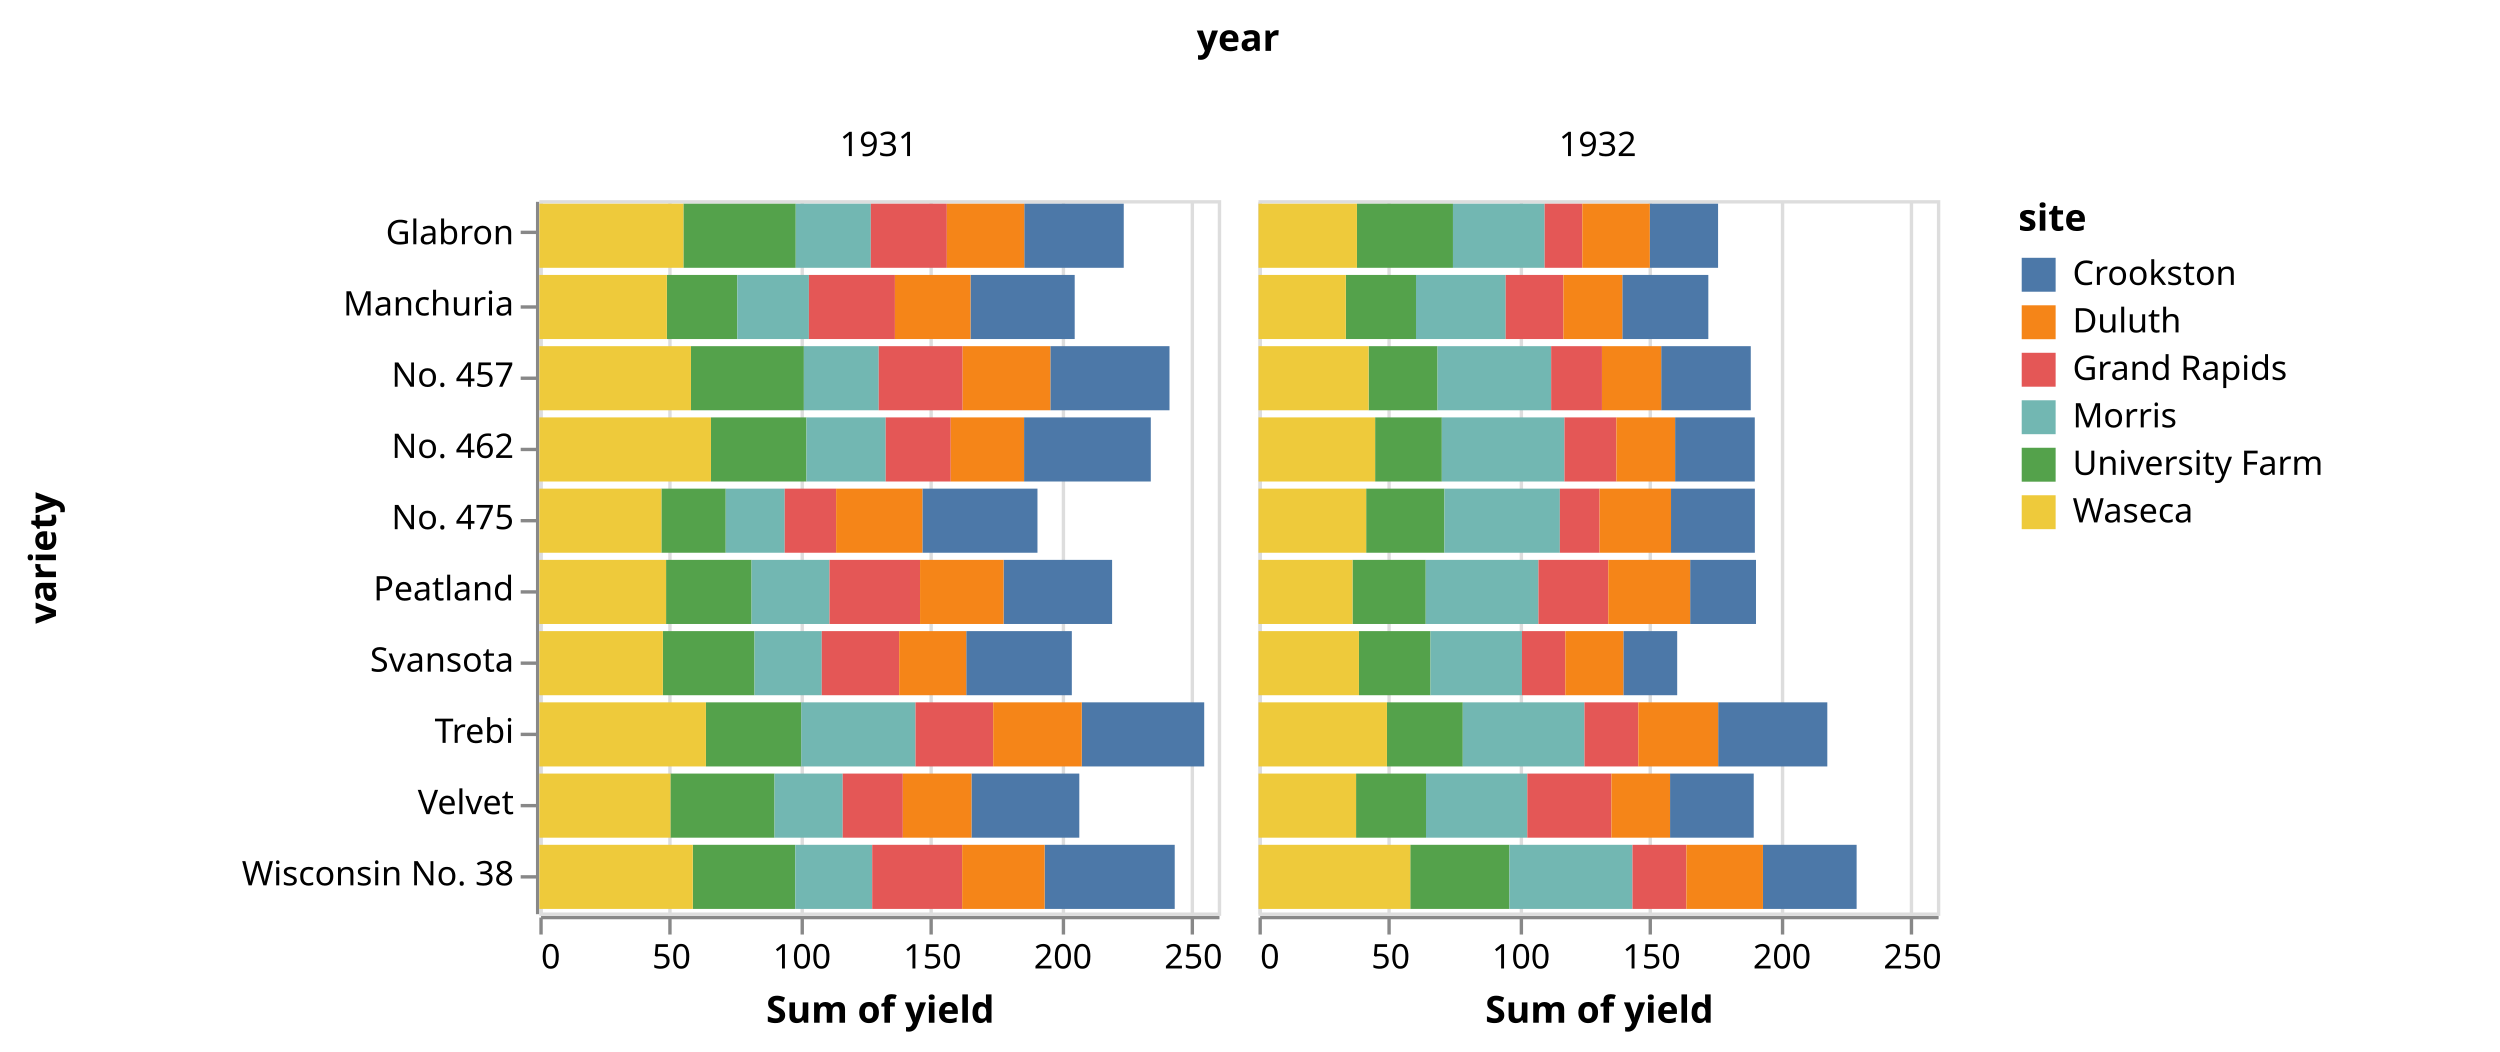
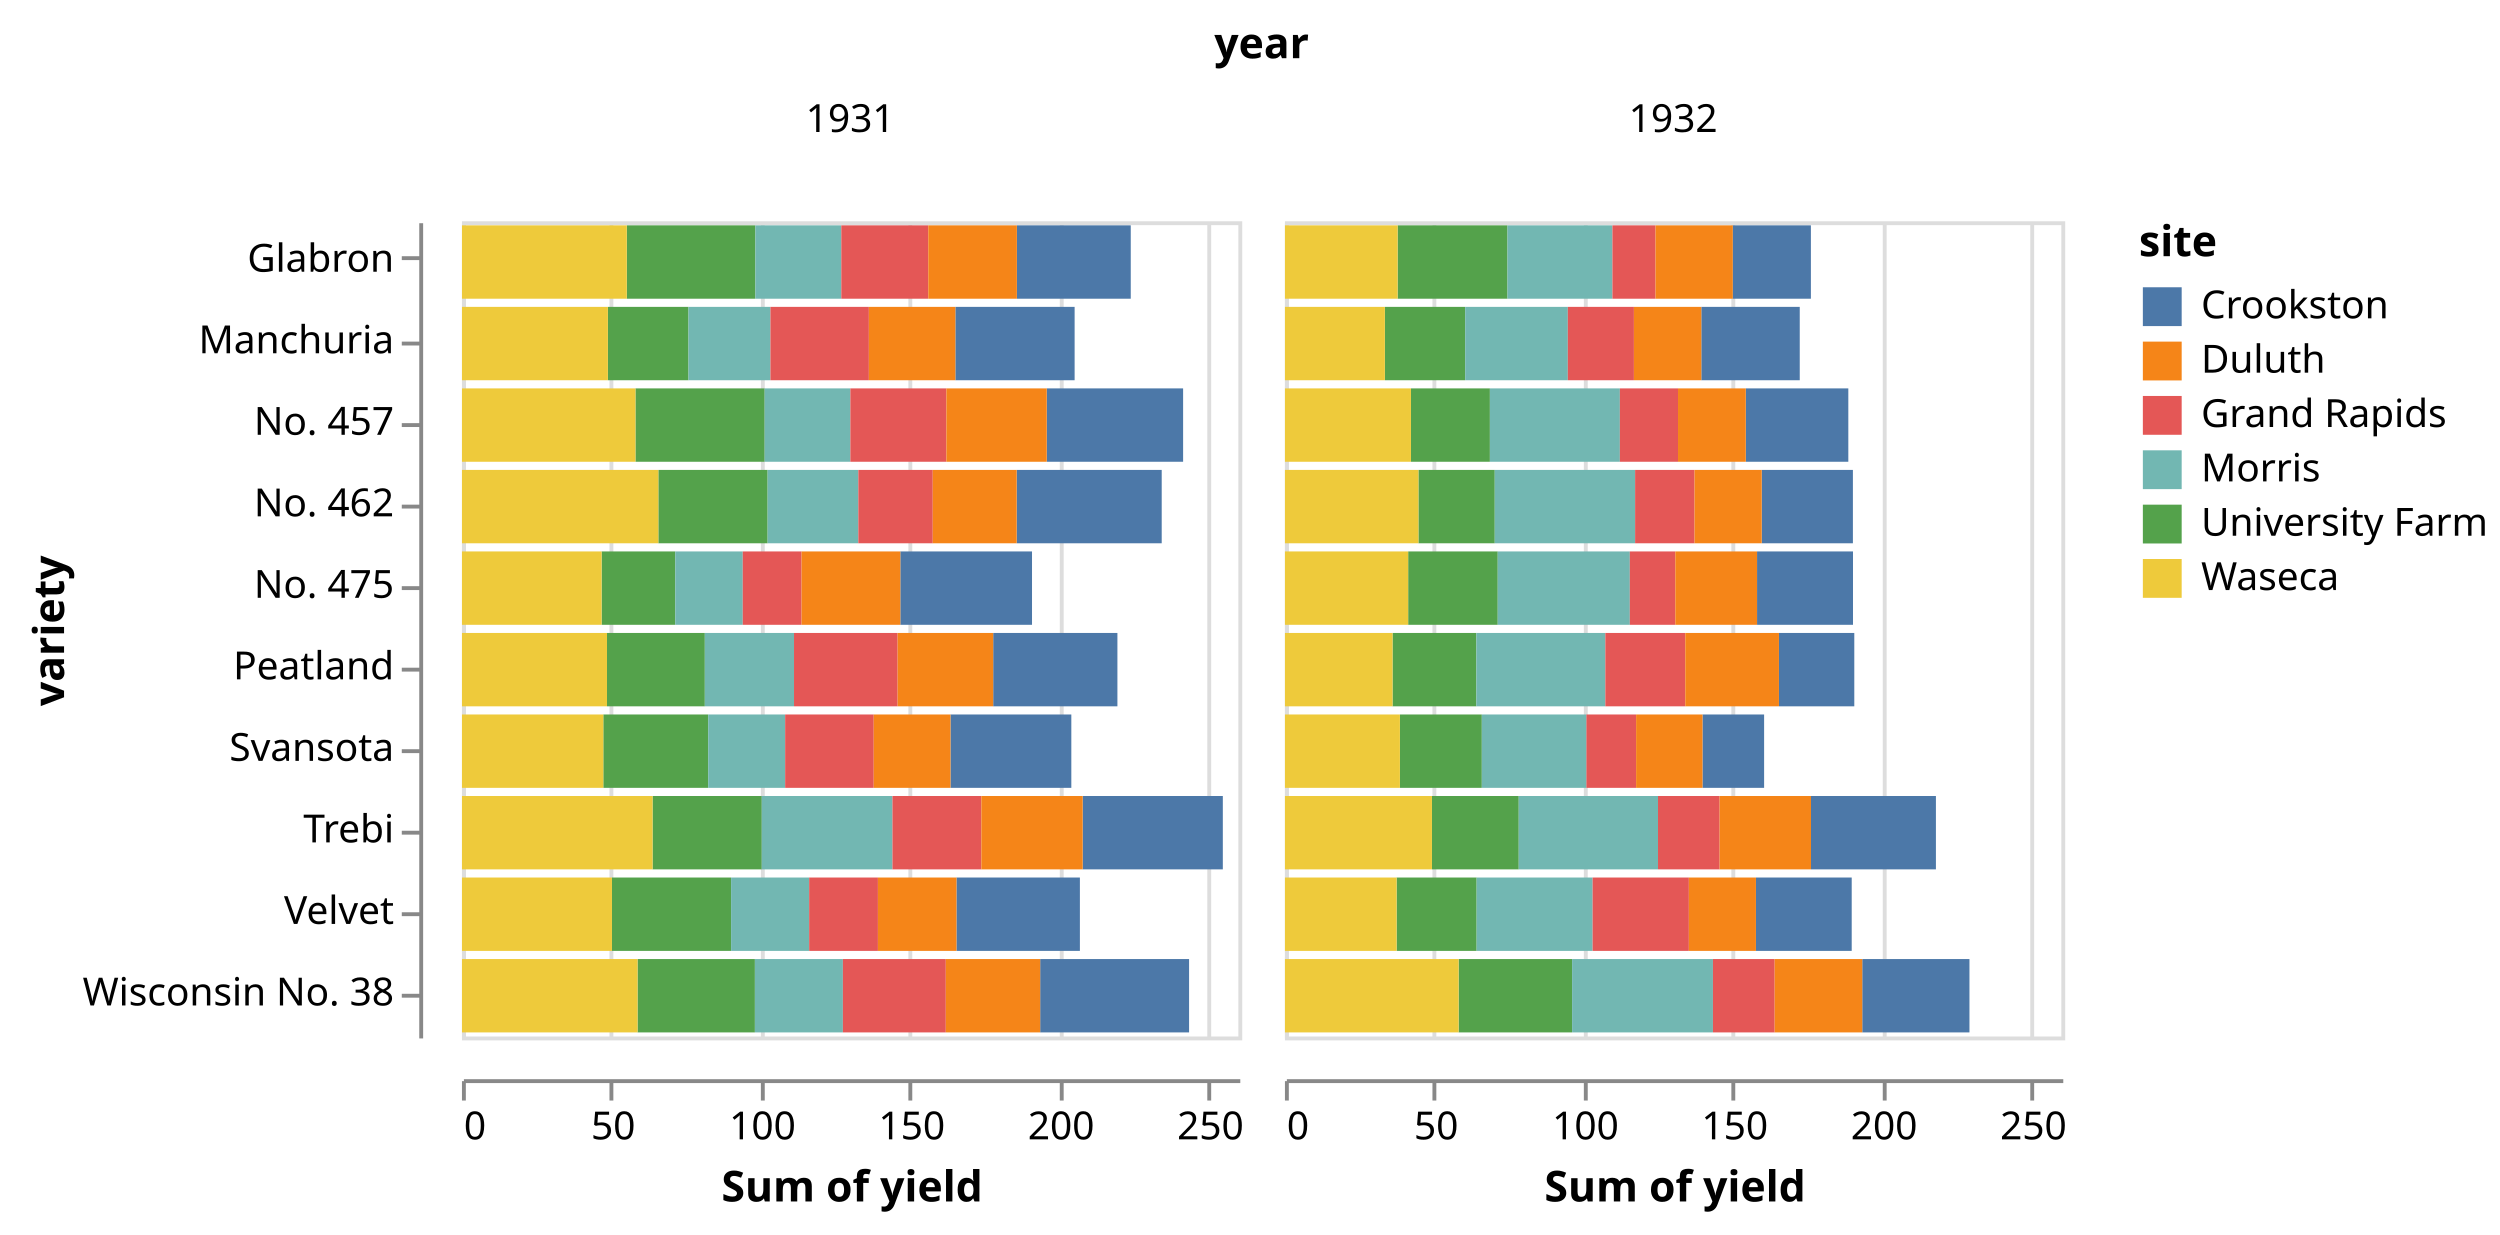
- <svg xmlns="http://www.w3.org/2000/svg" class="marks" width="737" height="310" viewBox="0 0 737 310" version="1.1">
-   <g transform="translate(159,59)">
+ <svg xmlns="http://www.w3.org/2000/svg" class="marks" width="644" height="318" viewBox="0 0 644 318" version="1.1">
+   <g transform="translate(119,57)">
    <g class="mark-group role-frame root">
      <g transform="translate(0,0)">
        <path class="background" d="M0,0h0v0h0Z" style="fill: none;" />
        <g>
-           <g class="mark-group role-column-title column-title">
-             <g transform="translate(206,-32)">
+           <g class="mark-group role-column-title column_title">
+             <g transform="translate(206,-42)">
              <path class="background" d="M0,0h0v0h0Z" style="fill: none;" />
              <g>
-                 <g class="mark-text role-title" style="pointer-events: none;">
-                   <text text-anchor="middle" transform="translate(0,-12)" style="font-family: sans-serif; font-size: 11px; font-weight: bold; fill: #000; opacity: 1;">year</text>
+                 <g class="mark-text role-column-title-text">
+                   <text text-anchor="middle" transform="translate(0,0)" style="font-family: sans-serif; font-size: 11px; font-weight: bold; fill: #000;">year</text>
                </g>
              </g>
            </g>
          </g>
          <g class="mark-group role-row-header row_header">
-             <g transform="translate(-1,0)">
+             <g transform="translate(-11,0)">
              <path class="background" d="M0,0h0v210h0Z" style="fill: none;" />
              <g>
                <g class="mark-group role-axis">
                  <g transform="translate(0.5,0.5)">
                    <path class="background" d="M0,0h0v0h0Z" style="pointer-events: none; fill: none;" />
                    <g>
                      <g class="mark-rule role-axis-tick" style="pointer-events: none;">
                        <line transform="translate(0,9)" x2="-5" y2="0" style="fill: none; stroke: #888; stroke-width: 1; opacity: 1;" />
                        <line transform="translate(0,31)" x2="-5" y2="0" style="fill: none; stroke: #888; stroke-width: 1; opacity: 1;" />
                        <line transform="translate(0,52)" x2="-5" y2="0" style="fill: none; stroke: #888; stroke-width: 1; opacity: 1;" />
                        <line transform="translate(0,73)" x2="-5" y2="0" style="fill: none; stroke: #888; stroke-width: 1; opacity: 1;" />
                        <line transform="translate(0,94)" x2="-5" y2="0" style="fill: none; stroke: #888; stroke-width: 1; opacity: 1;" />
                        <line transform="translate(0,115)" x2="-5" y2="0" style="fill: none; stroke: #888; stroke-width: 1; opacity: 1;" />
                        <line transform="translate(0,136)" x2="-5" y2="0" style="fill: none; stroke: #888; stroke-width: 1; opacity: 1;" />
                        <line transform="translate(0,157)" x2="-5" y2="0" style="fill: none; stroke: #888; stroke-width: 1; opacity: 1;" />
                        <line transform="translate(0,178)" x2="-5" y2="0" style="fill: none; stroke: #888; stroke-width: 1; opacity: 1;" />
                        <line transform="translate(0,199)" x2="-5" y2="0" style="fill: none; stroke: #888; stroke-width: 1; opacity: 1;" />
                      </g>
                      <g class="mark-text role-axis-label" style="pointer-events: none;">
                        <text text-anchor="end" transform="translate(-7,12.5)" style="font-family: sans-serif; font-size: 10px; fill: #000; opacity: 1;">Glabron</text>
                        <text text-anchor="end" transform="translate(-7,33.5)" style="font-family: sans-serif; font-size: 10px; fill: #000; opacity: 1;">Manchuria</text>
                        <text text-anchor="end" transform="translate(-7,54.5)" style="font-family: sans-serif; font-size: 10px; fill: #000; opacity: 1;">No. 457</text>
                        <text text-anchor="end" transform="translate(-7,75.5)" style="font-family: sans-serif; font-size: 10px; fill: #000; opacity: 1;">No. 462</text>
                        <text text-anchor="end" transform="translate(-7,96.5)" style="font-family: sans-serif; font-size: 10px; fill: #000; opacity: 1;">No. 475</text>
                        <text text-anchor="end" transform="translate(-7,117.5)" style="font-family: sans-serif; font-size: 10px; fill: #000; opacity: 1;">Peatland</text>
                        <text text-anchor="end" transform="translate(-7,138.5)" style="font-family: sans-serif; font-size: 10px; fill: #000; opacity: 1;">Svansota</text>
                        <text text-anchor="end" transform="translate(-7,159.5)" style="font-family: sans-serif; font-size: 10px; fill: #000; opacity: 1;">Trebi</text>
                        <text text-anchor="end" transform="translate(-7,180.5)" style="font-family: sans-serif; font-size: 10px; fill: #000; opacity: 1;">Velvet</text>
                        <text text-anchor="end" transform="translate(-7,201.5)" style="font-family: sans-serif; font-size: 10px; fill: #000; opacity: 1;">Wisconsin No. 38</text>
                      </g>
                      <g class="mark-rule role-axis-domain" style="pointer-events: none;">
                        <line transform="translate(0,0)" x2="0" y2="210" style="fill: none; stroke: #888; stroke-width: 1; opacity: 1;" />
                      </g>
                      <g class="mark-text role-axis-title" style="pointer-events: none;">
-                         <text text-anchor="middle" transform="translate(-140,105) rotate(-90) translate(0,-2)" style="font-family: sans-serif; font-size: 11px; font-weight: bold; fill: #000; opacity: 1;">variety</text>
+                         <text text-anchor="middle" transform="translate(-90,105) rotate(-90) translate(0,-2)" style="font-family: sans-serif; font-size: 11px; font-weight: bold; fill: #000; opacity: 1;">variety</text>
                      </g>
                    </g>
                  </g>
                </g>
              </g>
            </g>
          </g>
          <g class="mark-group role-column-header column_header">
-             <g transform="translate(0,-1)">
+             <g transform="translate(0,-11)">
              <path class="background" d="M0,0h200v0h-200Z" style="fill: none;" />
              <g>
                <g class="mark-text role-title" style="pointer-events: none;">
                  <text text-anchor="middle" transform="translate(100,-12)" style="font-family: sans-serif; font-size: 10px; fill: #000; opacity: 1;">1931</text>
                </g>
              </g>
            </g>
-             <g transform="translate(212,-1)">
+             <g transform="translate(212,-11)">
              <path class="background" d="M0,0h200v0h-200Z" style="fill: none;" />
              <g>
                <g class="mark-text role-title" style="pointer-events: none;">
                  <text text-anchor="middle" transform="translate(100,-12)" style="font-family: sans-serif; font-size: 10px; fill: #000; opacity: 1;">1932</text>
                </g>
              </g>
            </g>
          </g>
          <g class="mark-group role-column-footer column_footer">
-             <g transform="translate(0,211)">
+             <g transform="translate(0,221)">
              <path class="background" d="M0,0h200v0h-200Z" style="fill: none;" />
              <g>
                <g class="mark-group role-axis">
                  <g transform="translate(0.5,0.5)">
                    <path class="background" d="M0,0h0v0h0Z" style="pointer-events: none; fill: none;" />
                    <g>
                      <g class="mark-rule role-axis-tick" style="pointer-events: none;">
                        <line transform="translate(0,0)" x2="0" y2="5" style="fill: none; stroke: #888; stroke-width: 1; opacity: 1;" />
                        <line transform="translate(38,0)" x2="0" y2="5" style="fill: none; stroke: #888; stroke-width: 1; opacity: 1;" />
                        <line transform="translate(77,0)" x2="0" y2="5" style="fill: none; stroke: #888; stroke-width: 1; opacity: 1;" />
                        <line transform="translate(115,0)" x2="0" y2="5" style="fill: none; stroke: #888; stroke-width: 1; opacity: 1;" />
                        <line transform="translate(154,0)" x2="0" y2="5" style="fill: none; stroke: #888; stroke-width: 1; opacity: 1;" />
                        <line transform="translate(192,0)" x2="0" y2="5" style="fill: none; stroke: #888; stroke-width: 1; opacity: 1;" />
                      </g>
                      <g class="mark-text role-axis-label" style="pointer-events: none;">
                        <text text-anchor="start" transform="translate(0,15)" style="font-family: sans-serif; font-size: 10px; fill: #000; opacity: 1;">0</text>
                        <text text-anchor="middle" transform="translate(38.46154,15)" style="font-family: sans-serif; font-size: 10px; fill: #000; opacity: 1;">50</text>
                        <text text-anchor="middle" transform="translate(76.92308,15)" style="font-family: sans-serif; font-size: 10px; fill: #000; opacity: 1;">100</text>
                        <text text-anchor="middle" transform="translate(115.3846,15)" style="font-family: sans-serif; font-size: 10px; fill: #000; opacity: 1;">150</text>
                        <text text-anchor="middle" transform="translate(153.8462,15)" style="font-family: sans-serif; font-size: 10px; fill: #000; opacity: 1;">200</text>
                        <text text-anchor="middle" transform="translate(192.3077,15)" style="font-family: sans-serif; font-size: 10px; fill: #000; opacity: 1;">250</text>
                      </g>
                      <g class="mark-rule role-axis-domain" style="pointer-events: none;">
                        <line transform="translate(0,0)" x2="200" y2="0" style="fill: none; stroke: #888; stroke-width: 1; opacity: 1;" />
                      </g>
                      <g class="mark-text role-axis-title" style="pointer-events: none;">
                        <text text-anchor="middle" transform="translate(100,31)" style="font-family: sans-serif; font-size: 11px; font-weight: bold; fill: #000; opacity: 1;">Sum of yield</text>
                      </g>
                    </g>
                  </g>
                </g>
              </g>
            </g>
-             <g transform="translate(212,211)">
+             <g transform="translate(212,221)">
              <path class="background" d="M0,0h200v0h-200Z" style="fill: none;" />
              <g>
                <g class="mark-group role-axis">
                  <g transform="translate(0.5,0.5)">
                    <path class="background" d="M0,0h0v0h0Z" style="pointer-events: none; fill: none;" />
                    <g>
                      <g class="mark-rule role-axis-tick" style="pointer-events: none;">
                        <line transform="translate(0,0)" x2="0" y2="5" style="fill: none; stroke: #888; stroke-width: 1; opacity: 1;" />
                        <line transform="translate(38,0)" x2="0" y2="5" style="fill: none; stroke: #888; stroke-width: 1; opacity: 1;" />
                        <line transform="translate(77,0)" x2="0" y2="5" style="fill: none; stroke: #888; stroke-width: 1; opacity: 1;" />
                        <line transform="translate(115,0)" x2="0" y2="5" style="fill: none; stroke: #888; stroke-width: 1; opacity: 1;" />
                        <line transform="translate(154,0)" x2="0" y2="5" style="fill: none; stroke: #888; stroke-width: 1; opacity: 1;" />
                        <line transform="translate(192,0)" x2="0" y2="5" style="fill: none; stroke: #888; stroke-width: 1; opacity: 1;" />
                      </g>
                      <g class="mark-text role-axis-label" style="pointer-events: none;">
                        <text text-anchor="start" transform="translate(0,15)" style="font-family: sans-serif; font-size: 10px; fill: #000; opacity: 1;">0</text>
                        <text text-anchor="middle" transform="translate(38.46154,15)" style="font-family: sans-serif; font-size: 10px; fill: #000; opacity: 1;">50</text>
                        <text text-anchor="middle" transform="translate(76.92308,15)" style="font-family: sans-serif; font-size: 10px; fill: #000; opacity: 1;">100</text>
                        <text text-anchor="middle" transform="translate(115.3846,15)" style="font-family: sans-serif; font-size: 10px; fill: #000; opacity: 1;">150</text>
                        <text text-anchor="middle" transform="translate(153.8462,15)" style="font-family: sans-serif; font-size: 10px; fill: #000; opacity: 1;">200</text>
                        <text text-anchor="middle" transform="translate(192.3077,15)" style="font-family: sans-serif; font-size: 10px; fill: #000; opacity: 1;">250</text>
                      </g>
                      <g class="mark-rule role-axis-domain" style="pointer-events: none;">
                        <line transform="translate(0,0)" x2="200" y2="0" style="fill: none; stroke: #888; stroke-width: 1; opacity: 1;" />
                      </g>
                      <g class="mark-text role-axis-title" style="pointer-events: none;">
                        <text text-anchor="middle" transform="translate(100,31)" style="font-family: sans-serif; font-size: 11px; font-weight: bold; fill: #000; opacity: 1;">Sum of yield</text>
                      </g>
                    </g>
                  </g>
                </g>
              </g>
            </g>
          </g>
          <g class="mark-group role-scope cell">
            <g transform="translate(0,0)">
              <path class="background" d="M0.5,0.5h200v210h-200Z" style="fill: none; stroke: #ddd;" />
              <g>
                <g class="mark-group role-axis">
                  <g transform="translate(0.5,210.5)">
                    <path class="background" d="M0,0h0v0h0Z" style="pointer-events: none; fill: none;" />
                    <g>
                      <g class="mark-rule role-axis-grid" style="pointer-events: none;">
                        <line transform="translate(0,0)" x2="0" y2="-210" style="fill: none; stroke: #ddd; stroke-width: 1; opacity: 1;" />
                        <line transform="translate(38,0)" x2="0" y2="-210" style="fill: none; stroke: #ddd; stroke-width: 1; opacity: 1;" />
                        <line transform="translate(77,0)" x2="0" y2="-210" style="fill: none; stroke: #ddd; stroke-width: 1; opacity: 1;" />
                        <line transform="translate(115,0)" x2="0" y2="-210" style="fill: none; stroke: #ddd; stroke-width: 1; opacity: 1;" />
                        <line transform="translate(154,0)" x2="0" y2="-210" style="fill: none; stroke: #ddd; stroke-width: 1; opacity: 1;" />
                        <line transform="translate(192,0)" x2="0" y2="-210" style="fill: none; stroke: #ddd; stroke-width: 1; opacity: 1;" />
                      </g>
                    </g>
                  </g>
                </g>
                <g class="mark-rect role-mark child_marks">
                  <path d="M37.59,22.05h20.769v18.9h-20.769Z" style="fill: #54a24b;" />
                  <path d="M0,22.05h37.59v18.9h-37.59Z" style="fill: #eeca3b;" />
                  <path d="M58.359,22.05h21.103v18.9h-21.103Z" style="fill: #72b7b2;" />
                  <path d="M127.103,22.05h30.718v18.9h-30.718Z" style="fill: #4c78a8;" />
                  <path d="M79.462,22.05h25.359v18.9h-25.359Z" style="fill: #e45756;" />
                  <path d="M104.821,22.05h22.282v18.9h-22.282Z" style="fill: #f58518;" />
                  <path d="M42.462,1.05h33.128v18.9h-33.128Z" style="fill: #54a24b;" />
                  <path d="M0,1.05h42.462v18.9h-42.462Z" style="fill: #eeca3b;" />
                  <path d="M75.59,1.05h22.128v18.9h-22.128Z" style="fill: #72b7b2;" />
                  <path d="M142.949,1.05h29.333v18.9h-29.333Z" style="fill: #4c78a8;" />
                  <path d="M97.718,1.05h22.41v18.9h-22.41Z" style="fill: #e45756;" />
                  <path d="M120.128,1.05h22.821v18.9h-22.821Z" style="fill: #f58518;" />
                  <path d="M36.41,127.05h27.026v18.9h-27.026Z" style="fill: #54a24b;" />
                  <path d="M0,127.05h36.41v18.9h-36.41Z" style="fill: #eeca3b;" />
                  <path d="M63.436,127.05h19.821v18.9h-19.821Z" style="fill: #72b7b2;" />
                  <path d="M125.846,127.05h31.128v18.9h-31.128Z" style="fill: #4c78a8;" />
                  <path d="M83.256,127.05h22.821v18.9h-22.821Z" style="fill: #e45756;" />
                  <path d="M106.077,127.05h19.769v18.9h-19.769Z" style="fill: #f58518;" />
                  <path d="M38.641,169.05h30.692v18.9h-30.692Z" style="fill: #54a24b;" />
                  <path d="M0,169.05h38.641v18.9h-38.641Z" style="fill: #eeca3b;" />
                  <path d="M69.333,169.05h20.103v18.9h-20.103Z" style="fill: #72b7b2;" />
                  <path d="M127.385,169.05h31.795v18.9h-31.795Z" style="fill: #4c78a8;" />
                  <path d="M89.436,169.05h17.718v18.9h-17.718Z" style="fill: #e45756;" />
                  <path d="M107.154,169.05h20.231v18.9h-20.231Z" style="fill: #f58518;" />
                  <path d="M49.103,148.05h28.128v18.9h-28.128Z" style="fill: #54a24b;" />
                  <path d="M0,148.05h49.103v18.9h-49.103Z" style="fill: #eeca3b;" />
                  <path d="M77.231,148.05h33.667v18.9h-33.667Z" style="fill: #72b7b2;" />
                  <path d="M159.897,148.05h36.103v18.9h-36.103Z" style="fill: #4c78a8;" />
                  <path d="M110.897,148.05h22.897v18.9h-22.897Z" style="fill: #e45756;" />
                  <path d="M133.795,148.05h26.103v18.9h-26.103Z" style="fill: #f58518;" />
                  <path d="M44.692,43.05h33.282v18.9h-33.282Z" style="fill: #54a24b;" />
                  <path d="M0,43.05h44.692v18.9h-44.692Z" style="fill: #eeca3b;" />
                  <path d="M77.974,43.05h22.077v18.9h-22.077Z" style="fill: #72b7b2;" />
                  <path d="M150.641,43.05h35.128v18.9h-35.128Z" style="fill: #4c78a8;" />
                  <path d="M100.051,43.05h24.744v18.9h-24.744Z" style="fill: #e45756;" />
                  <path d="M124.795,43.05h25.846v18.9h-25.846Z" style="fill: #f58518;" />
                  <path d="M50.59,64.05h28.154v18.9h-28.154Z" style="fill: #54a24b;" />
                  <path d="M0,64.05h50.59v18.9h-50.59Z" style="fill: #eeca3b;" />
                  <path d="M78.744,64.05h23.359v18.9h-23.359Z" style="fill: #72b7b2;" />
                  <path d="M142.897,64.05h37.359v18.9h-37.359Z" style="fill: #4c78a8;" />
                  <path d="M102.103,64.05h19.179v18.9h-19.179Z" style="fill: #e45756;" />
                  <path d="M121.282,64.05h21.615v18.9h-21.615Z" style="fill: #f58518;" />
                  <path d="M37.359,106.05h25.205v18.9h-25.205Z" style="fill: #54a24b;" />
                  <path d="M0,106.05h37.359v18.9h-37.359Z" style="fill: #eeca3b;" />
                  <path d="M62.564,106.05h22.974v18.9h-22.974Z" style="fill: #72b7b2;" />
                  <path d="M136.846,106.05h32v18.9h-32Z" style="fill: #4c78a8;" />
                  <path d="M85.538,106.05h26.692v18.9h-26.692Z" style="fill: #e45756;" />
                  <path d="M112.231,106.05h24.615v18.9h-24.615Z" style="fill: #f58518;" />
                  <path d="M35.974,85.05h18.974v18.9h-18.974Z" style="fill: #54a24b;" />
                  <path d="M0,85.05h35.974v18.9h-35.974Z" style="fill: #eeca3b;" />
                  <path d="M54.949,85.05h17.385v18.9h-17.385Z" style="fill: #72b7b2;" />
                  <path d="M112.923,85.05h33.923v18.9h-33.923Z" style="fill: #4c78a8;" />
                  <path d="M72.333,85.05h15.154v18.9h-15.154Z" style="fill: #e45756;" />
                  <path d="M87.487,85.05h25.436v18.9h-25.436Z" style="fill: #f58518;" />
                  <path d="M45.231,190.05h30.231v18.9h-30.231Z" style="fill: #54a24b;" />
                  <path d="M0,190.05h45.231v18.9h-45.231Z" style="fill: #eeca3b;" />
                  <path d="M75.462,190.05h22.667v18.9h-22.667Z" style="fill: #72b7b2;" />
                  <path d="M148.949,190.05h38.359v18.9h-38.359Z" style="fill: #4c78a8;" />
                  <path d="M98.128,190.05h26.513v18.9h-26.513Z" style="fill: #e45756;" />
                  <path d="M124.641,190.05h24.308v18.9h-24.308Z" style="fill: #f58518;" />
                </g>
              </g>
            </g>
            <g transform="translate(212,0)">
              <path class="background" d="M0.5,0.5h200v210h-200Z" style="fill: none; stroke: #ddd;" />
              <g>
                <g class="mark-group role-axis">
                  <g transform="translate(0.5,210.5)">
                    <path class="background" d="M0,0h0v0h0Z" style="pointer-events: none; fill: none;" />
                    <g>
                      <g class="mark-rule role-axis-grid" style="pointer-events: none;">
                        <line transform="translate(0,0)" x2="0" y2="-210" style="fill: none; stroke: #ddd; stroke-width: 1; opacity: 1;" />
                        <line transform="translate(38,0)" x2="0" y2="-210" style="fill: none; stroke: #ddd; stroke-width: 1; opacity: 1;" />
                        <line transform="translate(77,0)" x2="0" y2="-210" style="fill: none; stroke: #ddd; stroke-width: 1; opacity: 1;" />
                        <line transform="translate(115,0)" x2="0" y2="-210" style="fill: none; stroke: #ddd; stroke-width: 1; opacity: 1;" />
                        <line transform="translate(154,0)" x2="0" y2="-210" style="fill: none; stroke: #ddd; stroke-width: 1; opacity: 1;" />
                        <line transform="translate(192,0)" x2="0" y2="-210" style="fill: none; stroke: #ddd; stroke-width: 1; opacity: 1;" />
                      </g>
                    </g>
                  </g>
                </g>
                <g class="mark-rect role-mark child_marks">
                  <path d="M25.744,22.05h20.692v18.9h-20.692Z" style="fill: #54a24b;" />
                  <path d="M0,22.05h25.744v18.9h-25.744Z" style="fill: #eeca3b;" />
                  <path d="M46.436,22.05h26.436v18.9h-26.436Z" style="fill: #72b7b2;" />
                  <path d="M107.256,22.05h25.359v18.9h-25.359Z" style="fill: #4c78a8;" />
                  <path d="M72.872,22.05h17.026v18.9h-17.026Z" style="fill: #e45756;" />
                  <path d="M89.897,22.05h17.359v18.9h-17.359Z" style="fill: #f58518;" />
                  <path d="M29.026,1.05h28.308v18.9h-28.308Z" style="fill: #54a24b;" />
                  <path d="M0,1.05h29.026v18.9h-29.026Z" style="fill: #eeca3b;" />
                  <path d="M57.333,1.05h27.026v18.9h-27.026Z" style="fill: #72b7b2;" />
                  <path d="M115.359,1.05h20.128v18.9h-20.128Z" style="fill: #4c78a8;" />
                  <path d="M84.359,1.05h11.103v18.9h-11.103Z" style="fill: #e45756;" />
                  <path d="M95.462,1.05h19.897v18.9h-19.897Z" style="fill: #f58518;" />
                  <path d="M29.615,127.05h21.103v18.9h-21.103Z" style="fill: #54a24b;" />
                  <path d="M0,127.05h29.615v18.9h-29.615Z" style="fill: #eeca3b;" />
                  <path d="M50.718,127.05h26.949v18.9h-26.949Z" style="fill: #72b7b2;" />
                  <path d="M107.564,127.05h15.872v18.9h-15.872Z" style="fill: #4c78a8;" />
                  <path d="M77.667,127.05h12.795v18.9h-12.795Z" style="fill: #e45756;" />
                  <path d="M90.462,127.05h17.103v18.9h-17.103Z" style="fill: #f58518;" />
                  <path d="M28.769,169.05h20.615v18.9h-20.615Z" style="fill: #54a24b;" />
                  <path d="M0,169.05h28.769v18.9h-28.769Z" style="fill: #eeca3b;" />
                  <path d="M49.385,169.05h29.872v18.9h-29.872Z" style="fill: #72b7b2;" />
                  <path d="M121.333,169.05h24.667v18.9h-24.667Z" style="fill: #4c78a8;" />
                  <path d="M79.256,169.05h24.795v18.9h-24.795Z" style="fill: #e45756;" />
                  <path d="M104.051,169.05h17.282v18.9h-17.282Z" style="fill: #f58518;" />
                  <path d="M37.872,148.05h22.359v18.9h-22.359Z" style="fill: #54a24b;" />
                  <path d="M0,148.05h37.872v18.9h-37.872Z" style="fill: #eeca3b;" />
                  <path d="M60.231,148.05h35.872v18.9h-35.872Z" style="fill: #72b7b2;" />
                  <path d="M135.513,148.05h32.179v18.9h-32.179Z" style="fill: #4c78a8;" />
                  <path d="M96.103,148.05h15.872v18.9h-15.872Z" style="fill: #e45756;" />
                  <path d="M111.974,148.05h23.538v18.9h-23.538Z" style="fill: #f58518;" />
                  <path d="M32.462,43.05h20.333v18.9h-20.333Z" style="fill: #54a24b;" />
                  <path d="M0,43.05h32.462v18.9h-32.462Z" style="fill: #eeca3b;" />
                  <path d="M52.795,43.05h33.487v18.9h-33.487Z" style="fill: #72b7b2;" />
                  <path d="M118.718,43.05h26.41v18.9h-26.41Z" style="fill: #4c78a8;" />
                  <path d="M86.282,43.05h14.974v18.9h-14.974Z" style="fill: #e45756;" />
                  <path d="M101.256,43.05h17.462v18.9h-17.462Z" style="fill: #f58518;" />
                  <path d="M34.385,64.05h19.667v18.9h-19.667Z" style="fill: #54a24b;" />
                  <path d="M0,64.05h34.385v18.9h-34.385Z" style="fill: #eeca3b;" />
                  <path d="M54.051,64.05h36.154v18.9h-36.154Z" style="fill: #72b7b2;" />
                  <path d="M122.821,64.05h23.487v18.9h-23.487Z" style="fill: #4c78a8;" />
                  <path d="M90.205,64.05h15.308v18.9h-15.308Z" style="fill: #e45756;" />
                  <path d="M105.513,64.05h17.308v18.9h-17.308Z" style="fill: #f58518;" />
                  <path d="M27.718,106.05h21.59v18.9h-21.59Z" style="fill: #54a24b;" />
                  <path d="M0,106.05h27.718v18.9h-27.718Z" style="fill: #eeca3b;" />
                  <path d="M49.308,106.05h33.231v18.9h-33.231Z" style="fill: #72b7b2;" />
                  <path d="M127.256,106.05h19.41v18.9h-19.41Z" style="fill: #4c78a8;" />
                  <path d="M82.538,106.05h20.59v18.9h-20.59Z" style="fill: #e45756;" />
                  <path d="M103.128,106.05h24.128v18.9h-24.128Z" style="fill: #f58518;" />
                  <path d="M31.744,85.05h23.077v18.9h-23.077Z" style="fill: #54a24b;" />
                  <path d="M0,85.05h31.744v18.9h-31.744Z" style="fill: #eeca3b;" />
                  <path d="M54.821,85.05h34.026v18.9h-34.026Z" style="fill: #72b7b2;" />
                  <path d="M121.615,85.05h24.718v18.9h-24.718Z" style="fill: #4c78a8;" />
                  <path d="M88.846,85.05h11.718v18.9h-11.718Z" style="fill: #e45756;" />
                  <path d="M100.564,85.05h21.051v18.9h-21.051Z" style="fill: #f58518;" />
                  <path d="M44.744,190.05h29.231v18.9h-29.231Z" style="fill: #54a24b;" />
                  <path d="M0,190.05h44.744v18.9h-44.744Z" style="fill: #eeca3b;" />
                  <path d="M73.974,190.05h36.282v18.9h-36.282Z" style="fill: #72b7b2;" />
                  <path d="M148.718,190.05h27.615v18.9h-27.615Z" style="fill: #4c78a8;" />
                  <path d="M110.256,190.05h15.897v18.9h-15.897Z" style="fill: #e45756;" />
                  <path d="M126.154,190.05h22.564v18.9h-22.564Z" style="fill: #f58518;" />
                </g>
              </g>
            </g>
          </g>
          <g class="mark-group role-legend">
-             <g transform="translate(436,0)">
-               <path class="background" d="M0,0h137v98h-137Z" style="pointer-events: none; fill: none;" />
+             <g transform="translate(432,0)">
+               <path class="background" d="M0,0h88v98h-88Z" style="pointer-events: none; fill: none;" />
              <g>
                <g class="mark-group role-legend-entry">
                  <g transform="translate(0,16)">
                    <path class="background" d="M0,0h0v0h0Z" style="pointer-events: none; fill: none;" />
                    <g>
                      <g class="mark-group role-scope">
                        <g transform="translate(0,0)">
-                           <path class="background" d="M0,0h137v12h-137Z" style="pointer-events: none; fill: none; opacity: 1;" />
+                           <path class="background" d="M0,0h88v12h-88Z" style="pointer-events: none; fill: none; opacity: 1;" />
                          <g>
                            <g class="mark-symbol role-legend-symbol" style="pointer-events: none;">
                              <path transform="translate(6,6)" d="M-5,-5h10v10h-10Z" style="fill: #4c78a8; stroke-width: 1.5; opacity: 1;" />
                            </g>
                            <g class="mark-text role-legend-label" style="pointer-events: none;">
                              <text text-anchor="start" transform="translate(16,9)" style="font-family: sans-serif; font-size: 10px; fill: #000; opacity: 1;">Crookston</text>
                            </g>
                          </g>
                        </g>
                        <g transform="translate(0,14)">
-                           <path class="background" d="M0,0h137v12h-137Z" style="pointer-events: none; fill: none; opacity: 1;" />
+                           <path class="background" d="M0,0h88v12h-88Z" style="pointer-events: none; fill: none; opacity: 1;" />
                          <g>
                            <g class="mark-symbol role-legend-symbol" style="pointer-events: none;">
                              <path transform="translate(6,6)" d="M-5,-5h10v10h-10Z" style="fill: #f58518; stroke-width: 1.5; opacity: 1;" />
                            </g>
                            <g class="mark-text role-legend-label" style="pointer-events: none;">
                              <text text-anchor="start" transform="translate(16,9)" style="font-family: sans-serif; font-size: 10px; fill: #000; opacity: 1;">Duluth</text>
                            </g>
                          </g>
                        </g>
                        <g transform="translate(0,28)">
-                           <path class="background" d="M0,0h137v12h-137Z" style="pointer-events: none; fill: none; opacity: 1;" />
+                           <path class="background" d="M0,0h88v12h-88Z" style="pointer-events: none; fill: none; opacity: 1;" />
                          <g>
                            <g class="mark-symbol role-legend-symbol" style="pointer-events: none;">
                              <path transform="translate(6,6)" d="M-5,-5h10v10h-10Z" style="fill: #e45756; stroke-width: 1.5; opacity: 1;" />
                            </g>
                            <g class="mark-text role-legend-label" style="pointer-events: none;">
                              <text text-anchor="start" transform="translate(16,9)" style="font-family: sans-serif; font-size: 10px; fill: #000; opacity: 1;">Grand Rapids</text>
                            </g>
                          </g>
                        </g>
                        <g transform="translate(0,42)">
-                           <path class="background" d="M0,0h137v12h-137Z" style="pointer-events: none; fill: none; opacity: 1;" />
+                           <path class="background" d="M0,0h88v12h-88Z" style="pointer-events: none; fill: none; opacity: 1;" />
                          <g>
                            <g class="mark-symbol role-legend-symbol" style="pointer-events: none;">
                              <path transform="translate(6,6)" d="M-5,-5h10v10h-10Z" style="fill: #72b7b2; stroke-width: 1.5; opacity: 1;" />
                            </g>
                            <g class="mark-text role-legend-label" style="pointer-events: none;">
                              <text text-anchor="start" transform="translate(16,9)" style="font-family: sans-serif; font-size: 10px; fill: #000; opacity: 1;">Morris</text>
                            </g>
                          </g>
                        </g>
                        <g transform="translate(0,56)">
-                           <path class="background" d="M0,0h137v12h-137Z" style="pointer-events: none; fill: none; opacity: 1;" />
+                           <path class="background" d="M0,0h88v12h-88Z" style="pointer-events: none; fill: none; opacity: 1;" />
                          <g>
                            <g class="mark-symbol role-legend-symbol" style="pointer-events: none;">
                              <path transform="translate(6,6)" d="M-5,-5h10v10h-10Z" style="fill: #54a24b; stroke-width: 1.5; opacity: 1;" />
                            </g>
                            <g class="mark-text role-legend-label" style="pointer-events: none;">
                              <text text-anchor="start" transform="translate(16,9)" style="font-family: sans-serif; font-size: 10px; fill: #000; opacity: 1;">University Farm</text>
                            </g>
                          </g>
                        </g>
                        <g transform="translate(0,70)">
-                           <path class="background" d="M0,0h137v12h-137Z" style="pointer-events: none; fill: none; opacity: 1;" />
+                           <path class="background" d="M0,0h88v12h-88Z" style="pointer-events: none; fill: none; opacity: 1;" />
                          <g>
                            <g class="mark-symbol role-legend-symbol" style="pointer-events: none;">
                              <path transform="translate(6,6)" d="M-5,-5h10v10h-10Z" style="fill: #eeca3b; stroke-width: 1.5; opacity: 1;" />
                            </g>
                            <g class="mark-text role-legend-label" style="pointer-events: none;">
                              <text text-anchor="start" transform="translate(16,9)" style="font-family: sans-serif; font-size: 10px; fill: #000; opacity: 1;">Waseca</text>
                            </g>
                          </g>
                        </g>
                      </g>
                    </g>
                  </g>
                </g>
                <g class="mark-text role-legend-title" style="pointer-events: none;">
                  <text text-anchor="start" transform="translate(0,9)" style="font-family: sans-serif; font-size: 11px; font-weight: bold; fill: #000; opacity: 1;">site</text>
                </g>
              </g>
            </g>
          </g>
        </g>
      </g>
    </g>
  </g>
</svg>
